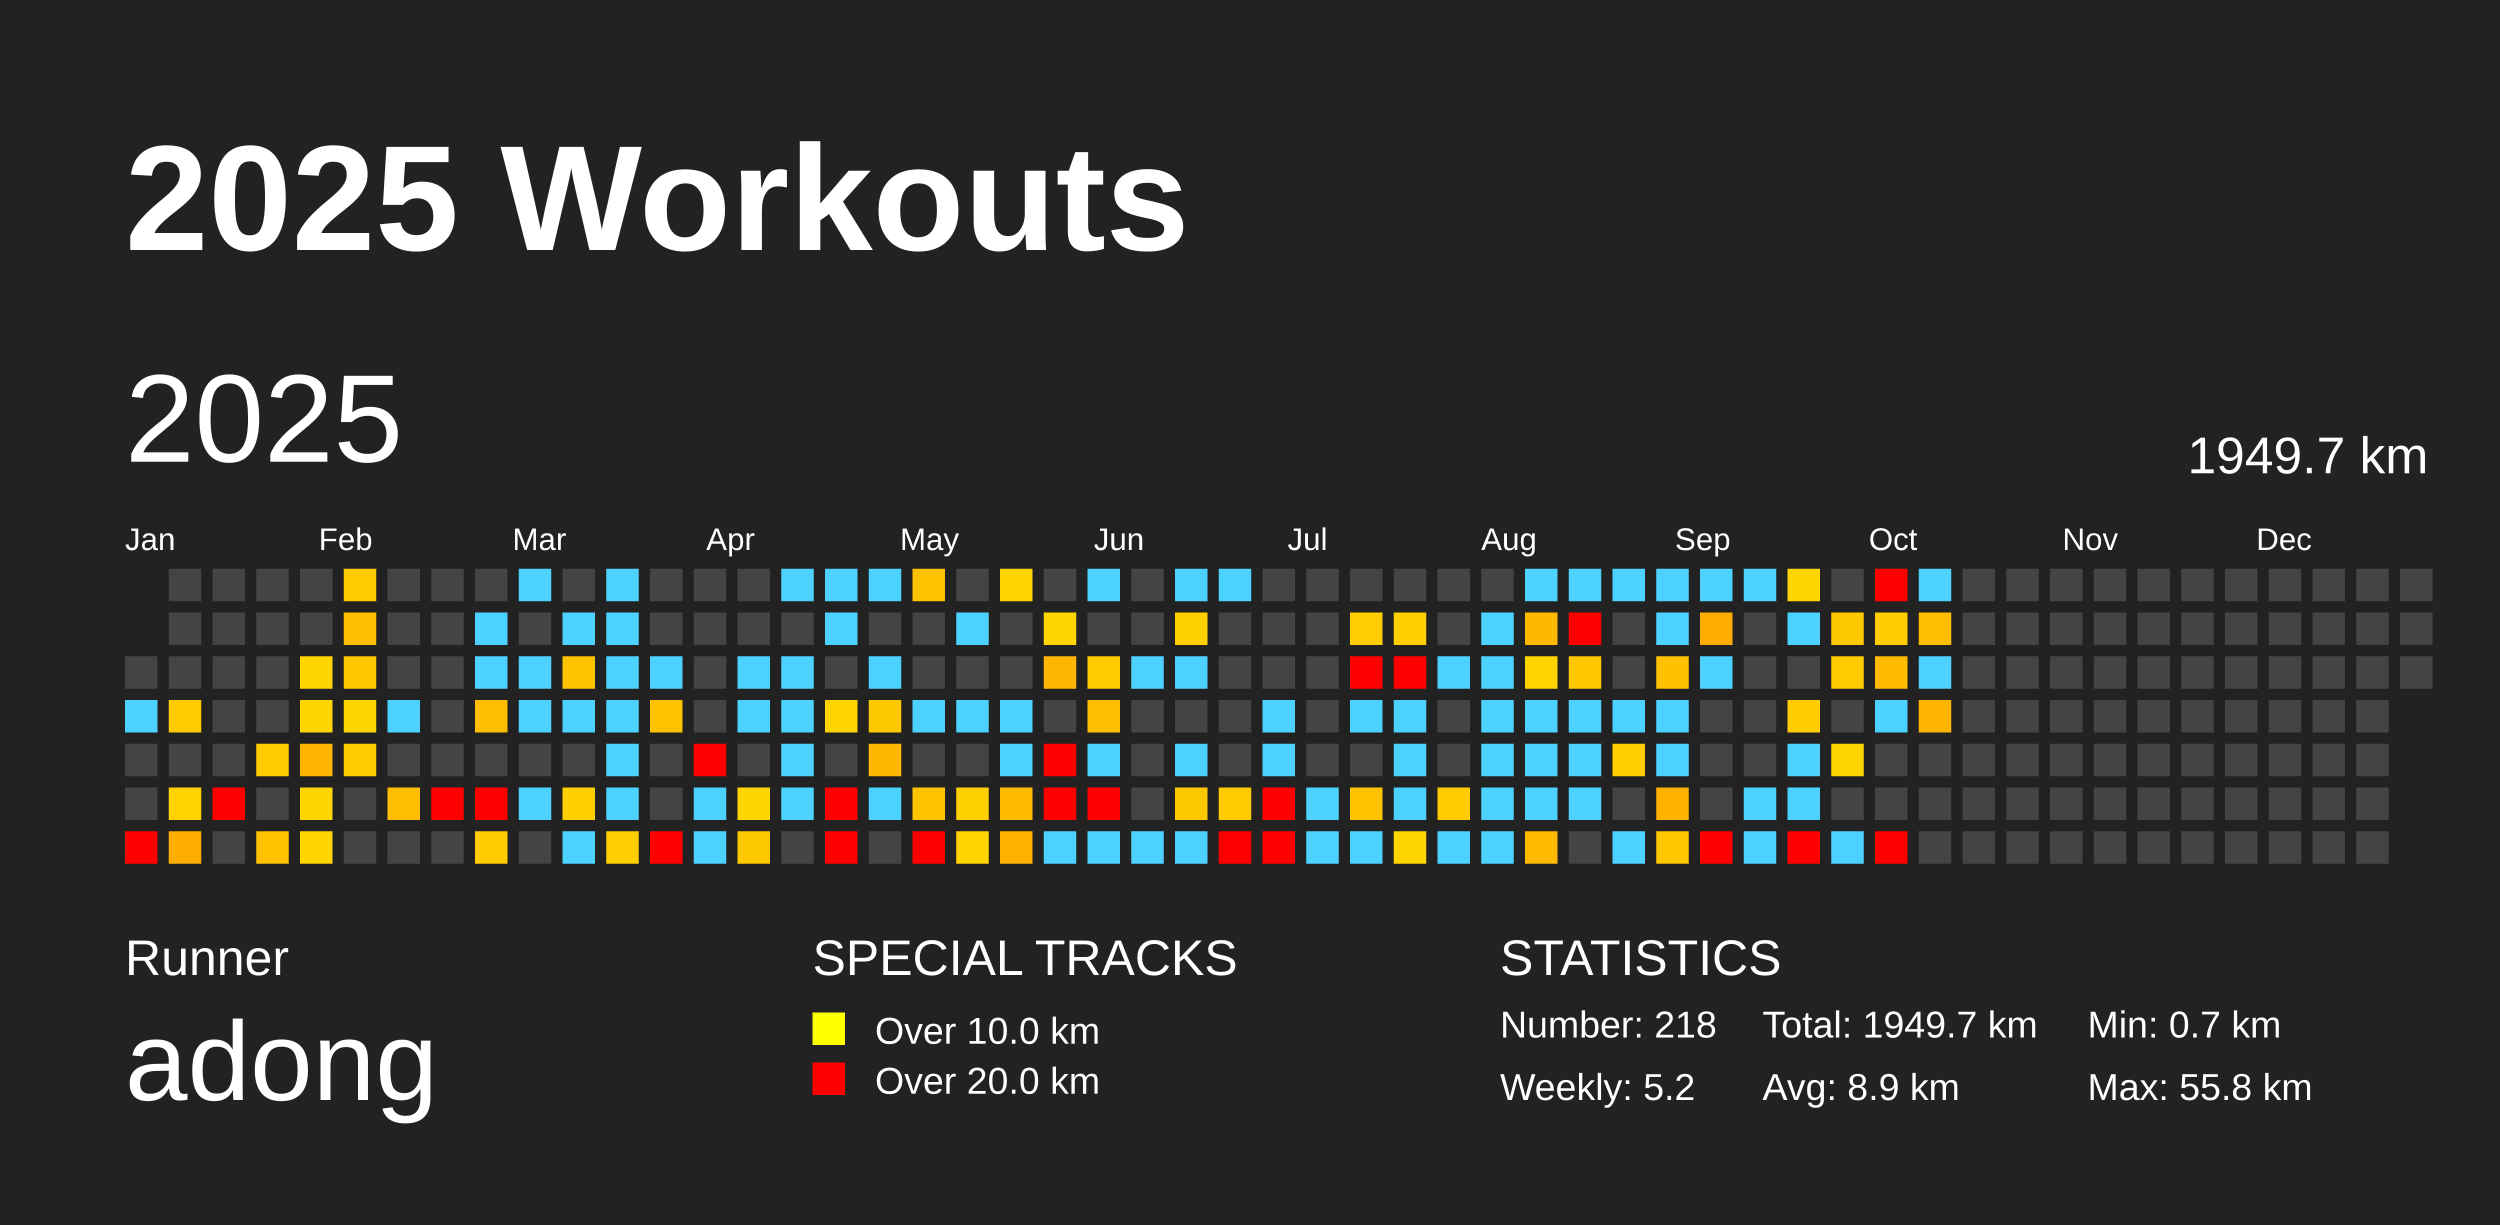
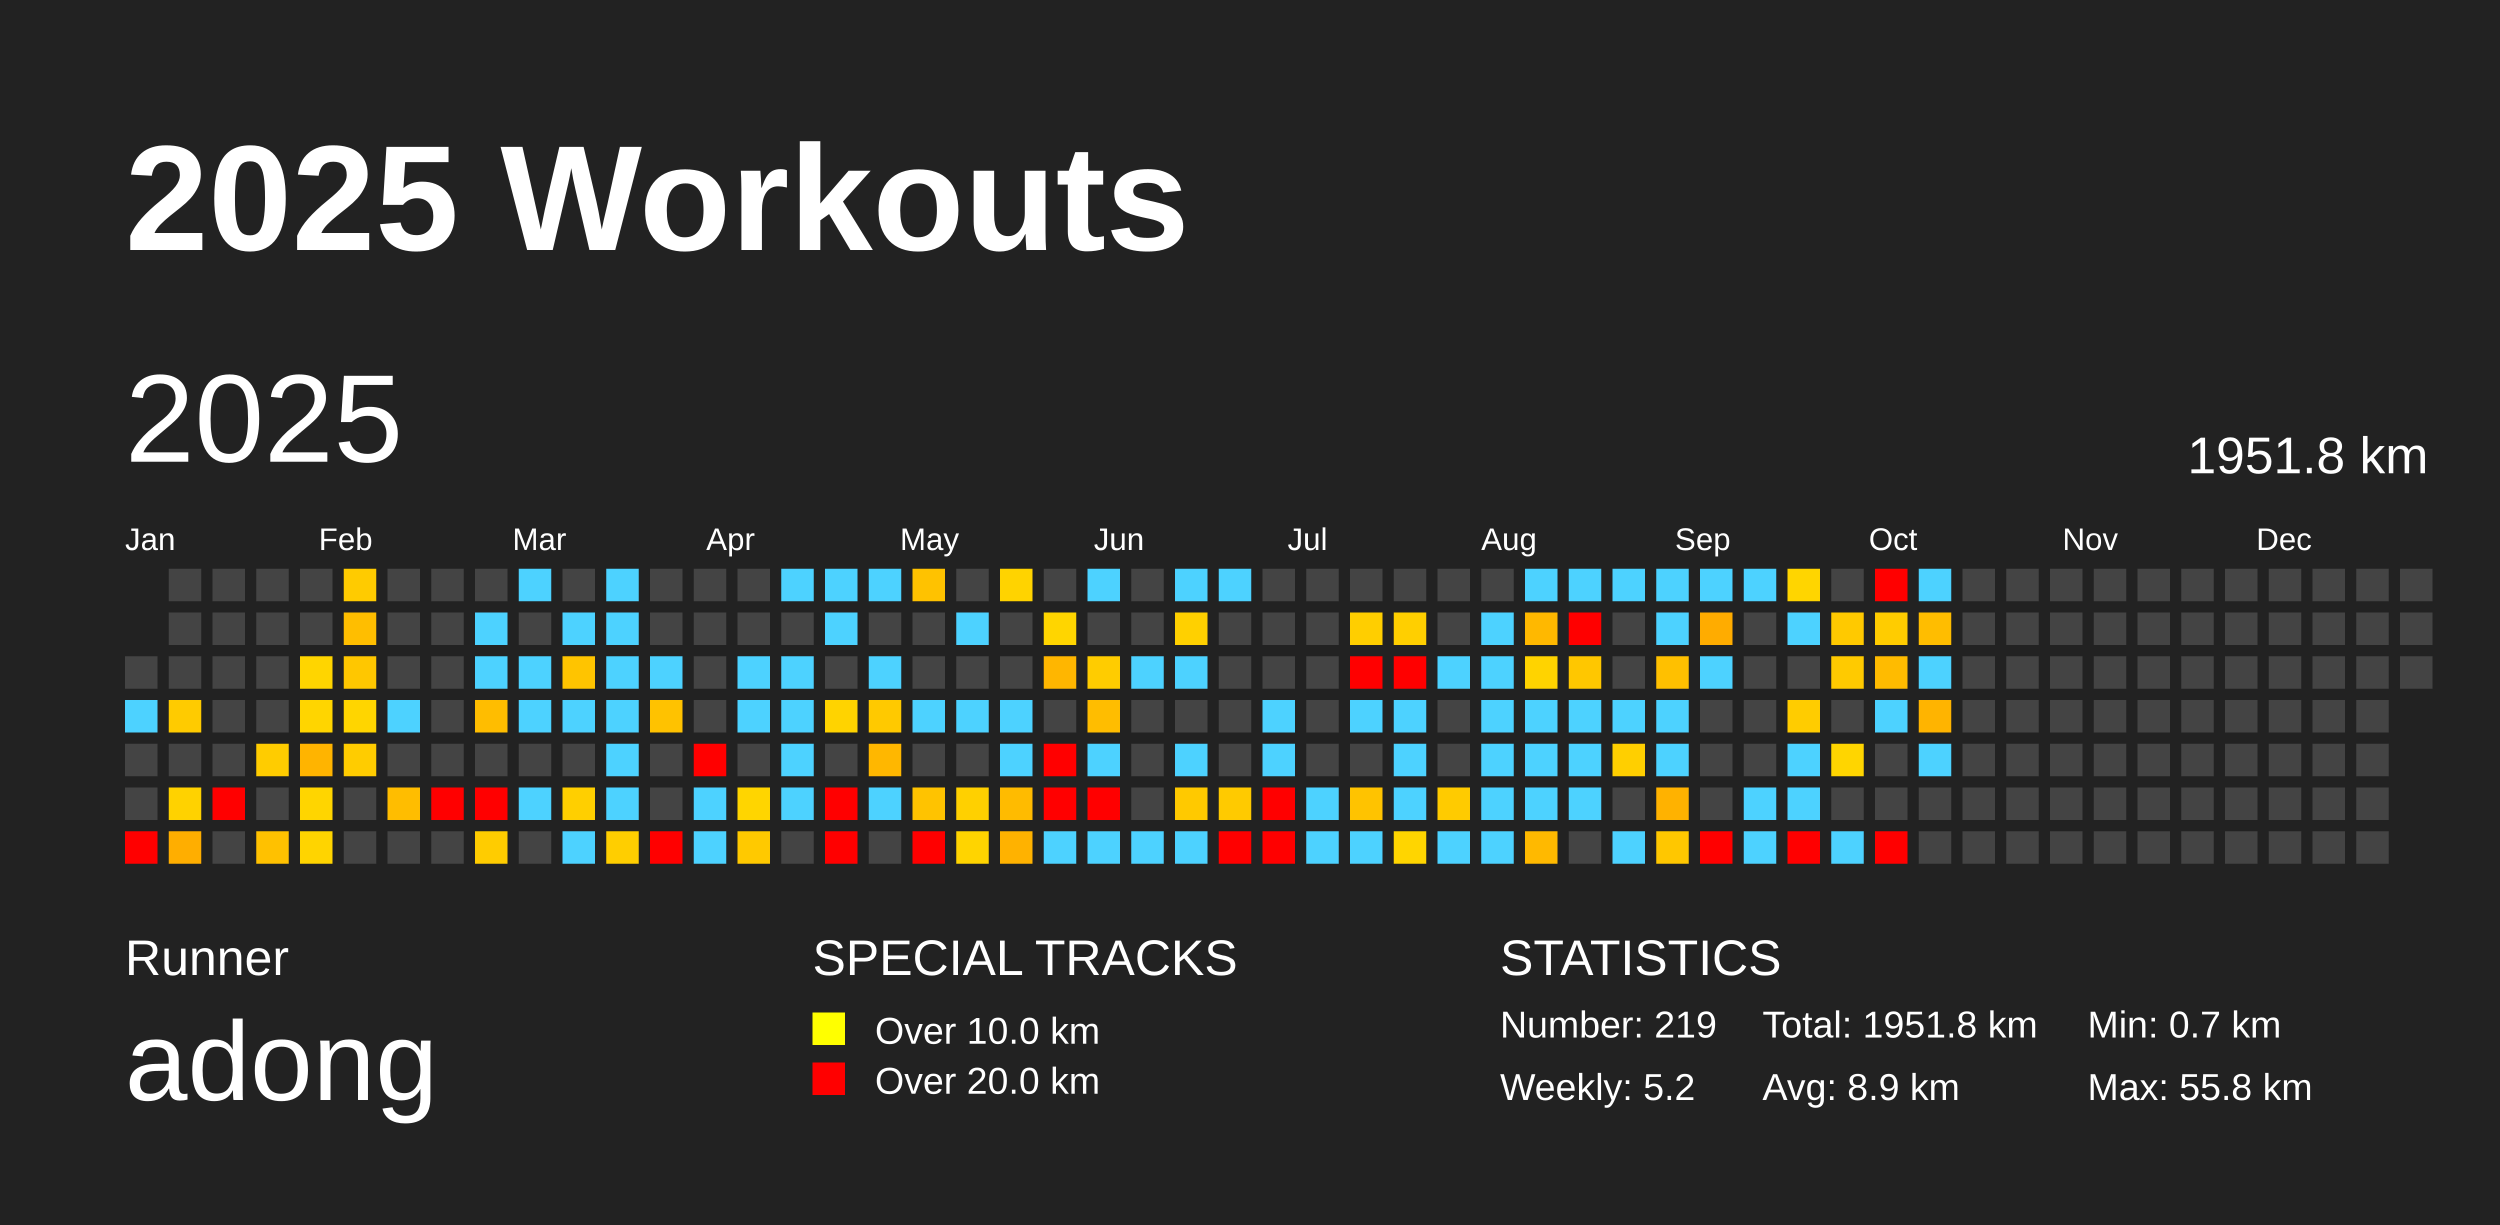
<svg xmlns="http://www.w3.org/2000/svg" baseProfile="full" height="98mm" version="1.1" viewBox="0,0,200,98" width="200mm">
  <defs />
  <rect fill="#222222" height="98" width="200" x="0" y="0" />
  <text fill="#FFFFFF" style="font-size:12px; font-family:Arial; font-weight:bold;" x="10" y="20">2025 Workouts</text>
  <text fill="#FFFFFF" style="font-size:4px; font-family:Arial" x="10" y="78">Runner</text>
  <text fill="#FFFFFF" style="font-size:9px; font-family:Arial" x="10" y="88">adong</text>
  <text fill="#FFFFFF" style="font-size:4px; font-family:Arial" x="65" y="78">SPECIAL TRACKS</text>
  <rect fill="yellow" height="2.6" width="2.6" x="65" y="81" />
  <text fill="#FFFFFF" style="font-size:3px; font-family:Arial" x="70" y="83.5">Over 10.0 km</text>
  <rect fill="red" height="2.6" width="2.6" x="65" y="85" />
  <text fill="#FFFFFF" style="font-size:3px; font-family:Arial" x="70" y="87.5">Over 20.0 km</text>
  <text fill="#FFFFFF" style="font-size:4px; font-family:Arial" x="120" y="78">STATISTICS</text>
-   <text fill="#FFFFFF" style="font-size:3px; font-family:Arial" x="120" y="83">Number: 218</text>
+   <text fill="#FFFFFF" style="font-size:3px; font-family:Arial" x="120" y="83">Number: 219</text>
  <text fill="#FFFFFF" style="font-size:3px; font-family:Arial" x="120" y="88">Weekly: 5.2</text>
-   <text fill="#FFFFFF" style="font-size:3px; font-family:Arial" x="141" y="83">Total: 1949.7 km</text>
+   <text fill="#FFFFFF" style="font-size:3px; font-family:Arial" x="141" y="83">Total: 1951.8 km</text>
  <text fill="#FFFFFF" style="font-size:3px; font-family:Arial" x="141" y="88">Avg: 8.9 km</text>
  <text fill="#FFFFFF" style="font-size:3px; font-family:Arial" x="167" y="83">Min: 0.7 km</text>
  <text fill="#FFFFFF" style="font-size:3px; font-family:Arial" x="167" y="88">Max: 55.8 km</text>
  <text dominant-baseline="hanging" fill="#FFFFFF" style="font-size:10.0px; font-family:Arial;" x="10" y="30">2025</text>
-   <text dominant-baseline="hanging" fill="#FFFFFF" style="font-size:4.125px; font-family:Arial;" x="175" y="35">1949.7 km</text>
+   <text dominant-baseline="hanging" fill="#FFFFFF" style="font-size:4.125px; font-family:Arial;" x="175" y="35">1951.8 km</text>
  <text fill="#FFFFFF" style="font-size:2.5px; font-family:Arial" x="10.0" y="44">Jan</text>
  <text fill="#FFFFFF" style="font-size:2.5px; font-family:Arial" x="25.5" y="44">Feb</text>
  <text fill="#FFFFFF" style="font-size:2.5px; font-family:Arial" x="41.0" y="44">Mar</text>
  <text fill="#FFFFFF" style="font-size:2.5px; font-family:Arial" x="56.5" y="44">Apr</text>
  <text fill="#FFFFFF" style="font-size:2.5px; font-family:Arial" x="72.0" y="44">May</text>
  <text fill="#FFFFFF" style="font-size:2.5px; font-family:Arial" x="87.5" y="44">Jun</text>
  <text fill="#FFFFFF" style="font-size:2.5px; font-family:Arial" x="103.0" y="44">Jul</text>
  <text fill="#FFFFFF" style="font-size:2.5px; font-family:Arial" x="118.5" y="44">Aug</text>
  <text fill="#FFFFFF" style="font-size:2.5px; font-family:Arial" x="134.0" y="44">Sep</text>
  <text fill="#FFFFFF" style="font-size:2.5px; font-family:Arial" x="149.5" y="44">Oct</text>
  <text fill="#FFFFFF" style="font-size:2.5px; font-family:Arial" x="165.0" y="44">Nov</text>
  <text fill="#FFFFFF" style="font-size:2.5px; font-family:Arial" x="180.5" y="44">Dec</text>
  <rect fill="#444444" height="2.6" width="2.6" x="10.0" y="52.5" />
  <rect fill="#4dd2ff" height="2.6" width="2.6" x="10.0" y="56.0" />
  <rect fill="#444444" height="2.6" width="2.6" x="10.0" y="59.5" />
  <rect fill="#444444" height="2.6" width="2.6" x="10.0" y="63.0" />
  <rect fill="red" height="2.6" width="2.6" x="10.0" y="66.5" />
  <rect fill="#444444" height="2.6" width="2.6" x="13.5" y="45.5" />
  <rect fill="#444444" height="2.6" width="2.6" x="13.5" y="49.0" />
  <rect fill="#444444" height="2.6" width="2.6" x="13.5" y="52.5" />
  <rect fill="#ffcb00" height="2.6" width="2.6" x="13.5" y="56.0" />
  <rect fill="#444444" height="2.6" width="2.6" x="13.5" y="59.5" />
  <rect fill="#ffd200" height="2.6" width="2.6" x="13.5" y="63.0" />
  <rect fill="#ffae00" height="2.6" width="2.6" x="13.5" y="66.5" />
  <rect fill="#444444" height="2.6" width="2.6" x="17.0" y="45.5" />
  <rect fill="#444444" height="2.6" width="2.6" x="17.0" y="49.0" />
  <rect fill="#444444" height="2.6" width="2.6" x="17.0" y="52.5" />
  <rect fill="#444444" height="2.6" width="2.6" x="17.0" y="56.0" />
  <rect fill="#444444" height="2.6" width="2.6" x="17.0" y="59.5" />
  <rect fill="red" height="2.6" width="2.6" x="17.0" y="63.0" />
  <rect fill="#444444" height="2.6" width="2.6" x="17.0" y="66.5" />
  <rect fill="#444444" height="2.6" width="2.6" x="20.5" y="45.5" />
  <rect fill="#444444" height="2.6" width="2.6" x="20.5" y="49.0" />
  <rect fill="#444444" height="2.6" width="2.6" x="20.5" y="52.5" />
  <rect fill="#444444" height="2.6" width="2.6" x="20.5" y="56.0" />
  <rect fill="#ffcc00" height="2.6" width="2.6" x="20.5" y="59.5" />
  <rect fill="#444444" height="2.6" width="2.6" x="20.5" y="63.0" />
  <rect fill="#ffc100" height="2.6" width="2.6" x="20.5" y="66.5" />
  <rect fill="#444444" height="2.6" width="2.6" x="24.0" y="45.5" />
  <rect fill="#444444" height="2.6" width="2.6" x="24.0" y="49.0" />
  <rect fill="#ffd500" height="2.6" width="2.6" x="24.0" y="52.5" />
  <rect fill="#ffd500" height="2.6" width="2.6" x="24.0" y="56.0" />
  <rect fill="#ffb400" height="2.6" width="2.6" x="24.0" y="59.5" />
  <rect fill="#ffd500" height="2.6" width="2.6" x="24.0" y="63.0" />
  <rect fill="#ffd400" height="2.6" width="2.6" x="24.0" y="66.5" />
  <rect fill="#ffcb00" height="2.6" width="2.6" x="27.5" y="45.5" />
  <rect fill="#ffbe00" height="2.6" width="2.6" x="27.5" y="49.0" />
  <rect fill="#ffc700" height="2.6" width="2.6" x="27.5" y="52.5" />
  <rect fill="#ffd500" height="2.6" width="2.6" x="27.5" y="56.0" />
  <rect fill="#ffcc00" height="2.6" width="2.6" x="27.5" y="59.5" />
  <rect fill="#444444" height="2.6" width="2.6" x="27.5" y="63.0" />
  <rect fill="#444444" height="2.6" width="2.6" x="27.5" y="66.5" />
  <rect fill="#444444" height="2.6" width="2.6" x="31.0" y="45.5" />
  <rect fill="#444444" height="2.6" width="2.6" x="31.0" y="49.0" />
  <rect fill="#444444" height="2.6" width="2.6" x="31.0" y="52.5" />
  <rect fill="#4dd2ff" height="2.6" width="2.6" x="31.0" y="56.0" />
  <rect fill="#444444" height="2.6" width="2.6" x="31.0" y="59.5" />
  <rect fill="#ffbd00" height="2.6" width="2.6" x="31.0" y="63.0" />
  <rect fill="#444444" height="2.6" width="2.6" x="31.0" y="66.5" />
  <rect fill="#444444" height="2.6" width="2.6" x="34.5" y="45.5" />
  <rect fill="#444444" height="2.6" width="2.6" x="34.5" y="49.0" />
  <rect fill="#444444" height="2.6" width="2.6" x="34.5" y="52.5" />
  <rect fill="#444444" height="2.6" width="2.6" x="34.5" y="56.0" />
  <rect fill="#444444" height="2.6" width="2.6" x="34.5" y="59.5" />
  <rect fill="red" height="2.6" width="2.6" x="34.5" y="63.0" />
  <rect fill="#444444" height="2.6" width="2.6" x="34.5" y="66.5" />
  <rect fill="#444444" height="2.6" width="2.6" x="38.0" y="45.5" />
  <rect fill="#4dd2ff" height="2.6" width="2.6" x="38.0" y="49.0" />
  <rect fill="#4dd2ff" height="2.6" width="2.6" x="38.0" y="52.5" />
  <rect fill="#ffbd00" height="2.6" width="2.6" x="38.0" y="56.0" />
  <rect fill="#444444" height="2.6" width="2.6" x="38.0" y="59.5" />
  <rect fill="red" height="2.6" width="2.6" x="38.0" y="63.0" />
  <rect fill="#ffcc00" height="2.6" width="2.6" x="38.0" y="66.5" />
  <rect fill="#4dd2ff" height="2.6" width="2.6" x="41.5" y="45.5" />
  <rect fill="#444444" height="2.6" width="2.6" x="41.5" y="49.0" />
  <rect fill="#4dd2ff" height="2.6" width="2.6" x="41.5" y="52.5" />
  <rect fill="#4dd2ff" height="2.6" width="2.6" x="41.5" y="56.0" />
  <rect fill="#444444" height="2.6" width="2.6" x="41.5" y="59.5" />
  <rect fill="#4dd2ff" height="2.6" width="2.6" x="41.5" y="63.0" />
  <rect fill="#444444" height="2.6" width="2.6" x="41.5" y="66.5" />
  <rect fill="#444444" height="2.6" width="2.6" x="45.0" y="45.5" />
  <rect fill="#4dd2ff" height="2.6" width="2.6" x="45.0" y="49.0" />
  <rect fill="#ffc400" height="2.6" width="2.6" x="45.0" y="52.5" />
  <rect fill="#4dd2ff" height="2.6" width="2.6" x="45.0" y="56.0" />
  <rect fill="#444444" height="2.6" width="2.6" x="45.0" y="59.5" />
  <rect fill="#ffcf00" height="2.6" width="2.6" x="45.0" y="63.0" />
  <rect fill="#4dd2ff" height="2.6" width="2.6" x="45.0" y="66.5" />
  <rect fill="#4dd2ff" height="2.6" width="2.6" x="48.5" y="45.5" />
  <rect fill="#4dd2ff" height="2.6" width="2.6" x="48.5" y="49.0" />
  <rect fill="#4dd2ff" height="2.6" width="2.6" x="48.5" y="52.5" />
  <rect fill="#4dd2ff" height="2.6" width="2.6" x="48.5" y="56.0" />
  <rect fill="#4dd2ff" height="2.6" width="2.6" x="48.5" y="59.5" />
  <rect fill="#4dd2ff" height="2.6" width="2.6" x="48.5" y="63.0" />
  <rect fill="#ffce00" height="2.6" width="2.6" x="48.5" y="66.5" />
  <rect fill="#444444" height="2.6" width="2.6" x="52.0" y="45.5" />
  <rect fill="#444444" height="2.6" width="2.6" x="52.0" y="49.0" />
  <rect fill="#4dd2ff" height="2.6" width="2.6" x="52.0" y="52.5" />
  <rect fill="#ffc200" height="2.6" width="2.6" x="52.0" y="56.0" />
  <rect fill="#444444" height="2.6" width="2.6" x="52.0" y="59.5" />
  <rect fill="#444444" height="2.6" width="2.6" x="52.0" y="63.0" />
  <rect fill="red" height="2.6" width="2.6" x="52.0" y="66.5" />
  <rect fill="#444444" height="2.6" width="2.6" x="55.5" y="45.5" />
  <rect fill="#444444" height="2.6" width="2.6" x="55.5" y="49.0" />
  <rect fill="#444444" height="2.6" width="2.6" x="55.5" y="52.5" />
  <rect fill="#444444" height="2.6" width="2.6" x="55.5" y="56.0" />
  <rect fill="red" height="2.6" width="2.6" x="55.5" y="59.5" />
  <rect fill="#4dd2ff" height="2.6" width="2.6" x="55.5" y="63.0" />
  <rect fill="#4dd2ff" height="2.6" width="2.6" x="55.5" y="66.5" />
  <rect fill="#444444" height="2.6" width="2.6" x="59.0" y="45.5" />
  <rect fill="#444444" height="2.6" width="2.6" x="59.0" y="49.0" />
  <rect fill="#4dd2ff" height="2.6" width="2.6" x="59.0" y="52.5" />
  <rect fill="#4dd2ff" height="2.6" width="2.6" x="59.0" y="56.0" />
  <rect fill="#444444" height="2.6" width="2.6" x="59.0" y="59.5" />
  <rect fill="#ffd500" height="2.6" width="2.6" x="59.0" y="63.0" />
  <rect fill="#ffc900" height="2.6" width="2.6" x="59.0" y="66.5" />
  <rect fill="#4dd2ff" height="2.6" width="2.6" x="62.5" y="45.5" />
  <rect fill="#444444" height="2.6" width="2.6" x="62.5" y="49.0" />
  <rect fill="#4dd2ff" height="2.6" width="2.6" x="62.5" y="52.5" />
  <rect fill="#4dd2ff" height="2.6" width="2.6" x="62.5" y="56.0" />
  <rect fill="#4dd2ff" height="2.6" width="2.6" x="62.5" y="59.5" />
  <rect fill="#4dd2ff" height="2.6" width="2.6" x="62.5" y="63.0" />
  <rect fill="#444444" height="2.6" width="2.6" x="62.5" y="66.5" />
  <rect fill="#4dd2ff" height="2.6" width="2.6" x="66.0" y="45.5" />
  <rect fill="#4dd2ff" height="2.6" width="2.6" x="66.0" y="49.0" />
  <rect fill="#444444" height="2.6" width="2.6" x="66.0" y="52.5" />
  <rect fill="#ffd300" height="2.6" width="2.6" x="66.0" y="56.0" />
  <rect fill="#444444" height="2.6" width="2.6" x="66.0" y="59.5" />
  <rect fill="red" height="2.6" width="2.6" x="66.0" y="63.0" />
  <rect fill="red" height="2.6" width="2.6" x="66.0" y="66.5" />
  <rect fill="#4dd2ff" height="2.6" width="2.6" x="69.5" y="45.5" />
  <rect fill="#444444" height="2.6" width="2.6" x="69.5" y="49.0" />
  <rect fill="#4dd2ff" height="2.6" width="2.6" x="69.5" y="52.5" />
  <rect fill="#ffc900" height="2.6" width="2.6" x="69.5" y="56.0" />
  <rect fill="#ffb700" height="2.6" width="2.6" x="69.5" y="59.5" />
  <rect fill="#4dd2ff" height="2.6" width="2.6" x="69.5" y="63.0" />
  <rect fill="#444444" height="2.6" width="2.6" x="69.5" y="66.5" />
  <rect fill="#ffc200" height="2.6" width="2.6" x="73.0" y="45.5" />
  <rect fill="#444444" height="2.6" width="2.6" x="73.0" y="49.0" />
  <rect fill="#444444" height="2.6" width="2.6" x="73.0" y="52.5" />
  <rect fill="#4dd2ff" height="2.6" width="2.6" x="73.0" y="56.0" />
  <rect fill="#444444" height="2.6" width="2.6" x="73.0" y="59.5" />
  <rect fill="#ffc300" height="2.6" width="2.6" x="73.0" y="63.0" />
  <rect fill="red" height="2.6" width="2.6" x="73.0" y="66.5" />
  <rect fill="#444444" height="2.6" width="2.6" x="76.5" y="45.5" />
  <rect fill="#4dd2ff" height="2.6" width="2.6" x="76.5" y="49.0" />
  <rect fill="#444444" height="2.6" width="2.6" x="76.5" y="52.5" />
  <rect fill="#4dd2ff" height="2.6" width="2.6" x="76.5" y="56.0" />
  <rect fill="#444444" height="2.6" width="2.6" x="76.5" y="59.5" />
  <rect fill="#ffd000" height="2.6" width="2.6" x="76.5" y="63.0" />
  <rect fill="#ffd400" height="2.6" width="2.6" x="76.5" y="66.5" />
  <rect fill="#ffd300" height="2.6" width="2.6" x="80.0" y="45.5" />
  <rect fill="#444444" height="2.6" width="2.6" x="80.0" y="49.0" />
  <rect fill="#444444" height="2.6" width="2.6" x="80.0" y="52.5" />
  <rect fill="#4dd2ff" height="2.6" width="2.6" x="80.0" y="56.0" />
  <rect fill="#4dd2ff" height="2.6" width="2.6" x="80.0" y="59.5" />
  <rect fill="#ffbb00" height="2.6" width="2.6" x="80.0" y="63.0" />
  <rect fill="#ffb200" height="2.6" width="2.6" x="80.0" y="66.5" />
  <rect fill="#444444" height="2.6" width="2.6" x="83.5" y="45.5" />
  <rect fill="#ffd500" height="2.6" width="2.6" x="83.5" y="49.0" />
  <rect fill="#ffb600" height="2.6" width="2.6" x="83.5" y="52.5" />
  <rect fill="#444444" height="2.6" width="2.6" x="83.5" y="56.0" />
  <rect fill="red" height="2.6" width="2.6" x="83.5" y="59.5" />
  <rect fill="red" height="2.6" width="2.6" x="83.5" y="63.0" />
  <rect fill="#4dd2ff" height="2.6" width="2.6" x="83.5" y="66.5" />
  <rect fill="#4dd2ff" height="2.6" width="2.6" x="87.0" y="45.5" />
  <rect fill="#444444" height="2.6" width="2.6" x="87.0" y="49.0" />
  <rect fill="#ffcc00" height="2.6" width="2.6" x="87.0" y="52.5" />
  <rect fill="#ffbd00" height="2.6" width="2.6" x="87.0" y="56.0" />
  <rect fill="#4dd2ff" height="2.6" width="2.6" x="87.0" y="59.5" />
  <rect fill="red" height="2.6" width="2.6" x="87.0" y="63.0" />
  <rect fill="#4dd2ff" height="2.6" width="2.6" x="87.0" y="66.5" />
  <rect fill="#444444" height="2.6" width="2.6" x="90.5" y="45.5" />
  <rect fill="#444444" height="2.6" width="2.6" x="90.5" y="49.0" />
  <rect fill="#4dd2ff" height="2.6" width="2.6" x="90.5" y="52.5" />
  <rect fill="#444444" height="2.6" width="2.6" x="90.5" y="56.0" />
  <rect fill="#444444" height="2.6" width="2.6" x="90.5" y="59.5" />
  <rect fill="#444444" height="2.6" width="2.6" x="90.5" y="63.0" />
  <rect fill="#4dd2ff" height="2.6" width="2.6" x="90.5" y="66.5" />
  <rect fill="#4dd2ff" height="2.6" width="2.6" x="94.0" y="45.5" />
  <rect fill="#ffd000" height="2.6" width="2.6" x="94.0" y="49.0" />
  <rect fill="#4dd2ff" height="2.6" width="2.6" x="94.0" y="52.5" />
  <rect fill="#444444" height="2.6" width="2.6" x="94.0" y="56.0" />
  <rect fill="#4dd2ff" height="2.6" width="2.6" x="94.0" y="59.5" />
  <rect fill="#ffc900" height="2.6" width="2.6" x="94.0" y="63.0" />
  <rect fill="#4dd2ff" height="2.6" width="2.6" x="94.0" y="66.5" />
  <rect fill="#4dd2ff" height="2.6" width="2.6" x="97.5" y="45.5" />
  <rect fill="#444444" height="2.6" width="2.6" x="97.5" y="49.0" />
  <rect fill="#444444" height="2.6" width="2.6" x="97.5" y="52.5" />
  <rect fill="#444444" height="2.6" width="2.6" x="97.5" y="56.0" />
  <rect fill="#444444" height="2.6" width="2.6" x="97.5" y="59.5" />
  <rect fill="#ffca00" height="2.6" width="2.6" x="97.5" y="63.0" />
  <rect fill="red" height="2.6" width="2.6" x="97.5" y="66.5" />
  <rect fill="#444444" height="2.6" width="2.6" x="101.0" y="45.5" />
  <rect fill="#444444" height="2.6" width="2.6" x="101.0" y="49.0" />
  <rect fill="#444444" height="2.6" width="2.6" x="101.0" y="52.5" />
  <rect fill="#4dd2ff" height="2.6" width="2.6" x="101.0" y="56.0" />
  <rect fill="#4dd2ff" height="2.6" width="2.6" x="101.0" y="59.5" />
  <rect fill="red" height="2.6" width="2.6" x="101.0" y="63.0" />
  <rect fill="red" height="2.6" width="2.6" x="101.0" y="66.5" />
  <rect fill="#444444" height="2.6" width="2.6" x="104.5" y="45.5" />
  <rect fill="#444444" height="2.6" width="2.6" x="104.5" y="49.0" />
  <rect fill="#444444" height="2.6" width="2.6" x="104.5" y="52.5" />
  <rect fill="#444444" height="2.6" width="2.6" x="104.5" y="56.0" />
  <rect fill="#444444" height="2.6" width="2.6" x="104.5" y="59.5" />
  <rect fill="#4dd2ff" height="2.6" width="2.6" x="104.5" y="63.0" />
  <rect fill="#4dd2ff" height="2.6" width="2.6" x="104.5" y="66.5" />
  <rect fill="#444444" height="2.6" width="2.6" x="108.0" y="45.5" />
  <rect fill="#ffce00" height="2.6" width="2.6" x="108.0" y="49.0" />
  <rect fill="red" height="2.6" width="2.6" x="108.0" y="52.5" />
  <rect fill="#4dd2ff" height="2.6" width="2.6" x="108.0" y="56.0" />
  <rect fill="#444444" height="2.6" width="2.6" x="108.0" y="59.5" />
  <rect fill="#ffc300" height="2.6" width="2.6" x="108.0" y="63.0" />
  <rect fill="#4dd2ff" height="2.6" width="2.6" x="108.0" y="66.5" />
  <rect fill="#444444" height="2.6" width="2.6" x="111.5" y="45.5" />
  <rect fill="#ffcf00" height="2.6" width="2.6" x="111.5" y="49.0" />
  <rect fill="red" height="2.6" width="2.6" x="111.5" y="52.5" />
  <rect fill="#4dd2ff" height="2.6" width="2.6" x="111.5" y="56.0" />
  <rect fill="#4dd2ff" height="2.6" width="2.6" x="111.5" y="59.5" />
  <rect fill="#4dd2ff" height="2.6" width="2.6" x="111.5" y="63.0" />
  <rect fill="#ffd500" height="2.6" width="2.6" x="111.5" y="66.5" />
  <rect fill="#444444" height="2.6" width="2.6" x="115.0" y="45.5" />
  <rect fill="#444444" height="2.6" width="2.6" x="115.0" y="49.0" />
  <rect fill="#4dd2ff" height="2.6" width="2.6" x="115.0" y="52.5" />
  <rect fill="#444444" height="2.6" width="2.6" x="115.0" y="56.0" />
  <rect fill="#444444" height="2.6" width="2.6" x="115.0" y="59.5" />
  <rect fill="#ffcb00" height="2.6" width="2.6" x="115.0" y="63.0" />
  <rect fill="#4dd2ff" height="2.6" width="2.6" x="115.0" y="66.5" />
  <rect fill="#444444" height="2.6" width="2.6" x="118.5" y="45.5" />
  <rect fill="#4dd2ff" height="2.6" width="2.6" x="118.5" y="49.0" />
  <rect fill="#4dd2ff" height="2.6" width="2.6" x="118.5" y="52.5" />
  <rect fill="#4dd2ff" height="2.6" width="2.6" x="118.5" y="56.0" />
  <rect fill="#4dd2ff" height="2.6" width="2.6" x="118.5" y="59.5" />
  <rect fill="#4dd2ff" height="2.6" width="2.6" x="118.5" y="63.0" />
  <rect fill="#4dd2ff" height="2.6" width="2.6" x="118.5" y="66.5" />
  <rect fill="#4dd2ff" height="2.6" width="2.6" x="122.0" y="45.5" />
  <rect fill="#ffb800" height="2.6" width="2.6" x="122.0" y="49.0" />
  <rect fill="#ffd300" height="2.6" width="2.6" x="122.0" y="52.5" />
  <rect fill="#4dd2ff" height="2.6" width="2.6" x="122.0" y="56.0" />
  <rect fill="#4dd2ff" height="2.6" width="2.6" x="122.0" y="59.5" />
  <rect fill="#4dd2ff" height="2.6" width="2.6" x="122.0" y="63.0" />
  <rect fill="#ffb900" height="2.6" width="2.6" x="122.0" y="66.5" />
  <rect fill="#4dd2ff" height="2.6" width="2.6" x="125.5" y="45.5" />
  <rect fill="red" height="2.6" width="2.6" x="125.5" y="49.0" />
  <rect fill="#ffc700" height="2.6" width="2.6" x="125.5" y="52.5" />
  <rect fill="#4dd2ff" height="2.6" width="2.6" x="125.5" y="56.0" />
  <rect fill="#4dd2ff" height="2.6" width="2.6" x="125.5" y="59.5" />
  <rect fill="#4dd2ff" height="2.6" width="2.6" x="125.5" y="63.0" />
  <rect fill="#444444" height="2.6" width="2.6" x="125.5" y="66.5" />
  <rect fill="#4dd2ff" height="2.6" width="2.6" x="129.0" y="45.5" />
  <rect fill="#444444" height="2.6" width="2.6" x="129.0" y="49.0" />
  <rect fill="#444444" height="2.6" width="2.6" x="129.0" y="52.5" />
  <rect fill="#4dd2ff" height="2.6" width="2.6" x="129.0" y="56.0" />
  <rect fill="#ffcf00" height="2.6" width="2.6" x="129.0" y="59.5" />
  <rect fill="#444444" height="2.6" width="2.6" x="129.0" y="63.0" />
  <rect fill="#4dd2ff" height="2.6" width="2.6" x="129.0" y="66.5" />
  <rect fill="#4dd2ff" height="2.6" width="2.6" x="132.5" y="45.5" />
  <rect fill="#4dd2ff" height="2.6" width="2.6" x="132.5" y="49.0" />
  <rect fill="#ffc000" height="2.6" width="2.6" x="132.5" y="52.5" />
  <rect fill="#4dd2ff" height="2.6" width="2.6" x="132.5" y="56.0" />
  <rect fill="#4dd2ff" height="2.6" width="2.6" x="132.5" y="59.5" />
  <rect fill="#ffb200" height="2.6" width="2.6" x="132.5" y="63.0" />
  <rect fill="#ffc700" height="2.6" width="2.6" x="132.5" y="66.5" />
  <rect fill="#4dd2ff" height="2.6" width="2.6" x="136.0" y="45.5" />
  <rect fill="#ffac00" height="2.6" width="2.6" x="136.0" y="49.0" />
  <rect fill="#4dd2ff" height="2.6" width="2.6" x="136.0" y="52.5" />
  <rect fill="#444444" height="2.6" width="2.6" x="136.0" y="56.0" />
  <rect fill="#444444" height="2.6" width="2.6" x="136.0" y="59.5" />
  <rect fill="#444444" height="2.6" width="2.6" x="136.0" y="63.0" />
  <rect fill="red" height="2.6" width="2.6" x="136.0" y="66.5" />
  <rect fill="#4dd2ff" height="2.6" width="2.6" x="139.5" y="45.5" />
  <rect fill="#444444" height="2.6" width="2.6" x="139.5" y="49.0" />
  <rect fill="#444444" height="2.6" width="2.6" x="139.5" y="52.5" />
  <rect fill="#444444" height="2.6" width="2.6" x="139.5" y="56.0" />
  <rect fill="#444444" height="2.6" width="2.6" x="139.5" y="59.5" />
  <rect fill="#4dd2ff" height="2.6" width="2.6" x="139.5" y="63.0" />
  <rect fill="#4dd2ff" height="2.6" width="2.6" x="139.5" y="66.5" />
  <rect fill="#ffd500" height="2.6" width="2.6" x="143.0" y="45.5" />
  <rect fill="#4dd2ff" height="2.6" width="2.6" x="143.0" y="49.0" />
  <rect fill="#444444" height="2.6" width="2.6" x="143.0" y="52.5" />
  <rect fill="#ffcc00" height="2.6" width="2.6" x="143.0" y="56.0" />
  <rect fill="#4dd2ff" height="2.6" width="2.6" x="143.0" y="59.5" />
  <rect fill="#4dd2ff" height="2.6" width="2.6" x="143.0" y="63.0" />
  <rect fill="red" height="2.6" width="2.6" x="143.0" y="66.5" />
  <rect fill="#444444" height="2.6" width="2.6" x="146.5" y="45.5" />
  <rect fill="#ffc900" height="2.6" width="2.6" x="146.5" y="49.0" />
  <rect fill="#ffca00" height="2.6" width="2.6" x="146.5" y="52.5" />
  <rect fill="#444444" height="2.6" width="2.6" x="146.5" y="56.0" />
  <rect fill="#ffd500" height="2.6" width="2.6" x="146.5" y="59.5" />
  <rect fill="#444444" height="2.6" width="2.6" x="146.5" y="63.0" />
  <rect fill="#4dd2ff" height="2.6" width="2.6" x="146.5" y="66.5" />
  <rect fill="red" height="2.6" width="2.6" x="150.0" y="45.5" />
  <rect fill="#ffcc00" height="2.6" width="2.6" x="150.0" y="49.0" />
  <rect fill="#ffbb00" height="2.6" width="2.6" x="150.0" y="52.5" />
  <rect fill="#4dd2ff" height="2.6" width="2.6" x="150.0" y="56.0" />
  <rect fill="#444444" height="2.6" width="2.6" x="150.0" y="59.5" />
  <rect fill="#444444" height="2.6" width="2.6" x="150.0" y="63.0" />
  <rect fill="red" height="2.6" width="2.6" x="150.0" y="66.5" />
  <rect fill="#4dd2ff" height="2.6" width="2.6" x="153.5" y="45.5" />
  <rect fill="#ffbd00" height="2.6" width="2.6" x="153.5" y="49.0" />
  <rect fill="#4dd2ff" height="2.6" width="2.6" x="153.5" y="52.5" />
  <rect fill="#ffb400" height="2.6" width="2.6" x="153.5" y="56.0" />
-   <rect fill="#444444" height="2.6" width="2.6" x="153.5" y="59.5" />
+   <rect fill="#4dd2ff" height="2.6" width="2.6" x="153.5" y="59.5" />
  <rect fill="#444444" height="2.6" width="2.6" x="153.5" y="63.0" />
  <rect fill="#444444" height="2.6" width="2.6" x="153.5" y="66.5" />
  <rect fill="#444444" height="2.6" width="2.6" x="157.0" y="45.5" />
  <rect fill="#444444" height="2.6" width="2.6" x="157.0" y="49.0" />
  <rect fill="#444444" height="2.6" width="2.6" x="157.0" y="52.5" />
  <rect fill="#444444" height="2.6" width="2.6" x="157.0" y="56.0" />
  <rect fill="#444444" height="2.6" width="2.6" x="157.0" y="59.5" />
  <rect fill="#444444" height="2.6" width="2.6" x="157.0" y="63.0" />
  <rect fill="#444444" height="2.6" width="2.6" x="157.0" y="66.5" />
  <rect fill="#444444" height="2.6" width="2.6" x="160.5" y="45.5" />
  <rect fill="#444444" height="2.6" width="2.6" x="160.5" y="49.0" />
  <rect fill="#444444" height="2.6" width="2.6" x="160.5" y="52.5" />
  <rect fill="#444444" height="2.6" width="2.6" x="160.5" y="56.0" />
  <rect fill="#444444" height="2.6" width="2.6" x="160.5" y="59.5" />
  <rect fill="#444444" height="2.6" width="2.6" x="160.5" y="63.0" />
  <rect fill="#444444" height="2.6" width="2.6" x="160.5" y="66.5" />
  <rect fill="#444444" height="2.6" width="2.6" x="164.0" y="45.5" />
  <rect fill="#444444" height="2.6" width="2.6" x="164.0" y="49.0" />
  <rect fill="#444444" height="2.6" width="2.6" x="164.0" y="52.5" />
  <rect fill="#444444" height="2.6" width="2.6" x="164.0" y="56.0" />
  <rect fill="#444444" height="2.6" width="2.6" x="164.0" y="59.5" />
  <rect fill="#444444" height="2.6" width="2.6" x="164.0" y="63.0" />
  <rect fill="#444444" height="2.6" width="2.6" x="164.0" y="66.5" />
  <rect fill="#444444" height="2.6" width="2.6" x="167.5" y="45.5" />
  <rect fill="#444444" height="2.6" width="2.6" x="167.5" y="49.0" />
  <rect fill="#444444" height="2.6" width="2.6" x="167.5" y="52.5" />
  <rect fill="#444444" height="2.6" width="2.6" x="167.5" y="56.0" />
  <rect fill="#444444" height="2.6" width="2.6" x="167.5" y="59.5" />
  <rect fill="#444444" height="2.6" width="2.6" x="167.5" y="63.0" />
  <rect fill="#444444" height="2.6" width="2.6" x="167.5" y="66.5" />
  <rect fill="#444444" height="2.6" width="2.6" x="171.0" y="45.5" />
  <rect fill="#444444" height="2.6" width="2.6" x="171.0" y="49.0" />
  <rect fill="#444444" height="2.6" width="2.6" x="171.0" y="52.5" />
  <rect fill="#444444" height="2.6" width="2.6" x="171.0" y="56.0" />
  <rect fill="#444444" height="2.6" width="2.6" x="171.0" y="59.5" />
  <rect fill="#444444" height="2.6" width="2.6" x="171.0" y="63.0" />
  <rect fill="#444444" height="2.6" width="2.6" x="171.0" y="66.5" />
  <rect fill="#444444" height="2.6" width="2.6" x="174.5" y="45.5" />
  <rect fill="#444444" height="2.6" width="2.6" x="174.5" y="49.0" />
  <rect fill="#444444" height="2.6" width="2.6" x="174.5" y="52.5" />
  <rect fill="#444444" height="2.6" width="2.6" x="174.5" y="56.0" />
  <rect fill="#444444" height="2.6" width="2.6" x="174.5" y="59.5" />
  <rect fill="#444444" height="2.6" width="2.6" x="174.5" y="63.0" />
  <rect fill="#444444" height="2.6" width="2.6" x="174.5" y="66.5" />
  <rect fill="#444444" height="2.6" width="2.6" x="178.0" y="45.5" />
  <rect fill="#444444" height="2.6" width="2.6" x="178.0" y="49.0" />
  <rect fill="#444444" height="2.6" width="2.6" x="178.0" y="52.5" />
  <rect fill="#444444" height="2.6" width="2.6" x="178.0" y="56.0" />
  <rect fill="#444444" height="2.6" width="2.6" x="178.0" y="59.5" />
  <rect fill="#444444" height="2.6" width="2.6" x="178.0" y="63.0" />
  <rect fill="#444444" height="2.6" width="2.6" x="178.0" y="66.5" />
  <rect fill="#444444" height="2.6" width="2.6" x="181.5" y="45.5" />
  <rect fill="#444444" height="2.6" width="2.6" x="181.5" y="49.0" />
  <rect fill="#444444" height="2.6" width="2.6" x="181.5" y="52.5" />
  <rect fill="#444444" height="2.6" width="2.6" x="181.5" y="56.0" />
  <rect fill="#444444" height="2.6" width="2.6" x="181.5" y="59.5" />
  <rect fill="#444444" height="2.6" width="2.6" x="181.5" y="63.0" />
  <rect fill="#444444" height="2.6" width="2.6" x="181.5" y="66.5" />
  <rect fill="#444444" height="2.6" width="2.6" x="185.0" y="45.5" />
  <rect fill="#444444" height="2.6" width="2.6" x="185.0" y="49.0" />
  <rect fill="#444444" height="2.6" width="2.6" x="185.0" y="52.5" />
  <rect fill="#444444" height="2.6" width="2.6" x="185.0" y="56.0" />
  <rect fill="#444444" height="2.6" width="2.6" x="185.0" y="59.5" />
  <rect fill="#444444" height="2.6" width="2.6" x="185.0" y="63.0" />
  <rect fill="#444444" height="2.6" width="2.6" x="185.0" y="66.5" />
  <rect fill="#444444" height="2.6" width="2.6" x="188.5" y="45.5" />
  <rect fill="#444444" height="2.6" width="2.6" x="188.5" y="49.0" />
  <rect fill="#444444" height="2.6" width="2.6" x="188.5" y="52.5" />
  <rect fill="#444444" height="2.6" width="2.6" x="188.5" y="56.0" />
  <rect fill="#444444" height="2.6" width="2.6" x="188.5" y="59.5" />
  <rect fill="#444444" height="2.6" width="2.6" x="188.5" y="63.0" />
  <rect fill="#444444" height="2.6" width="2.6" x="188.5" y="66.5" />
  <rect fill="#444444" height="2.6" width="2.6" x="192.0" y="45.5" />
  <rect fill="#444444" height="2.6" width="2.6" x="192.0" y="49.0" />
  <rect fill="#444444" height="2.6" width="2.6" x="192.0" y="52.5" />
</svg>
